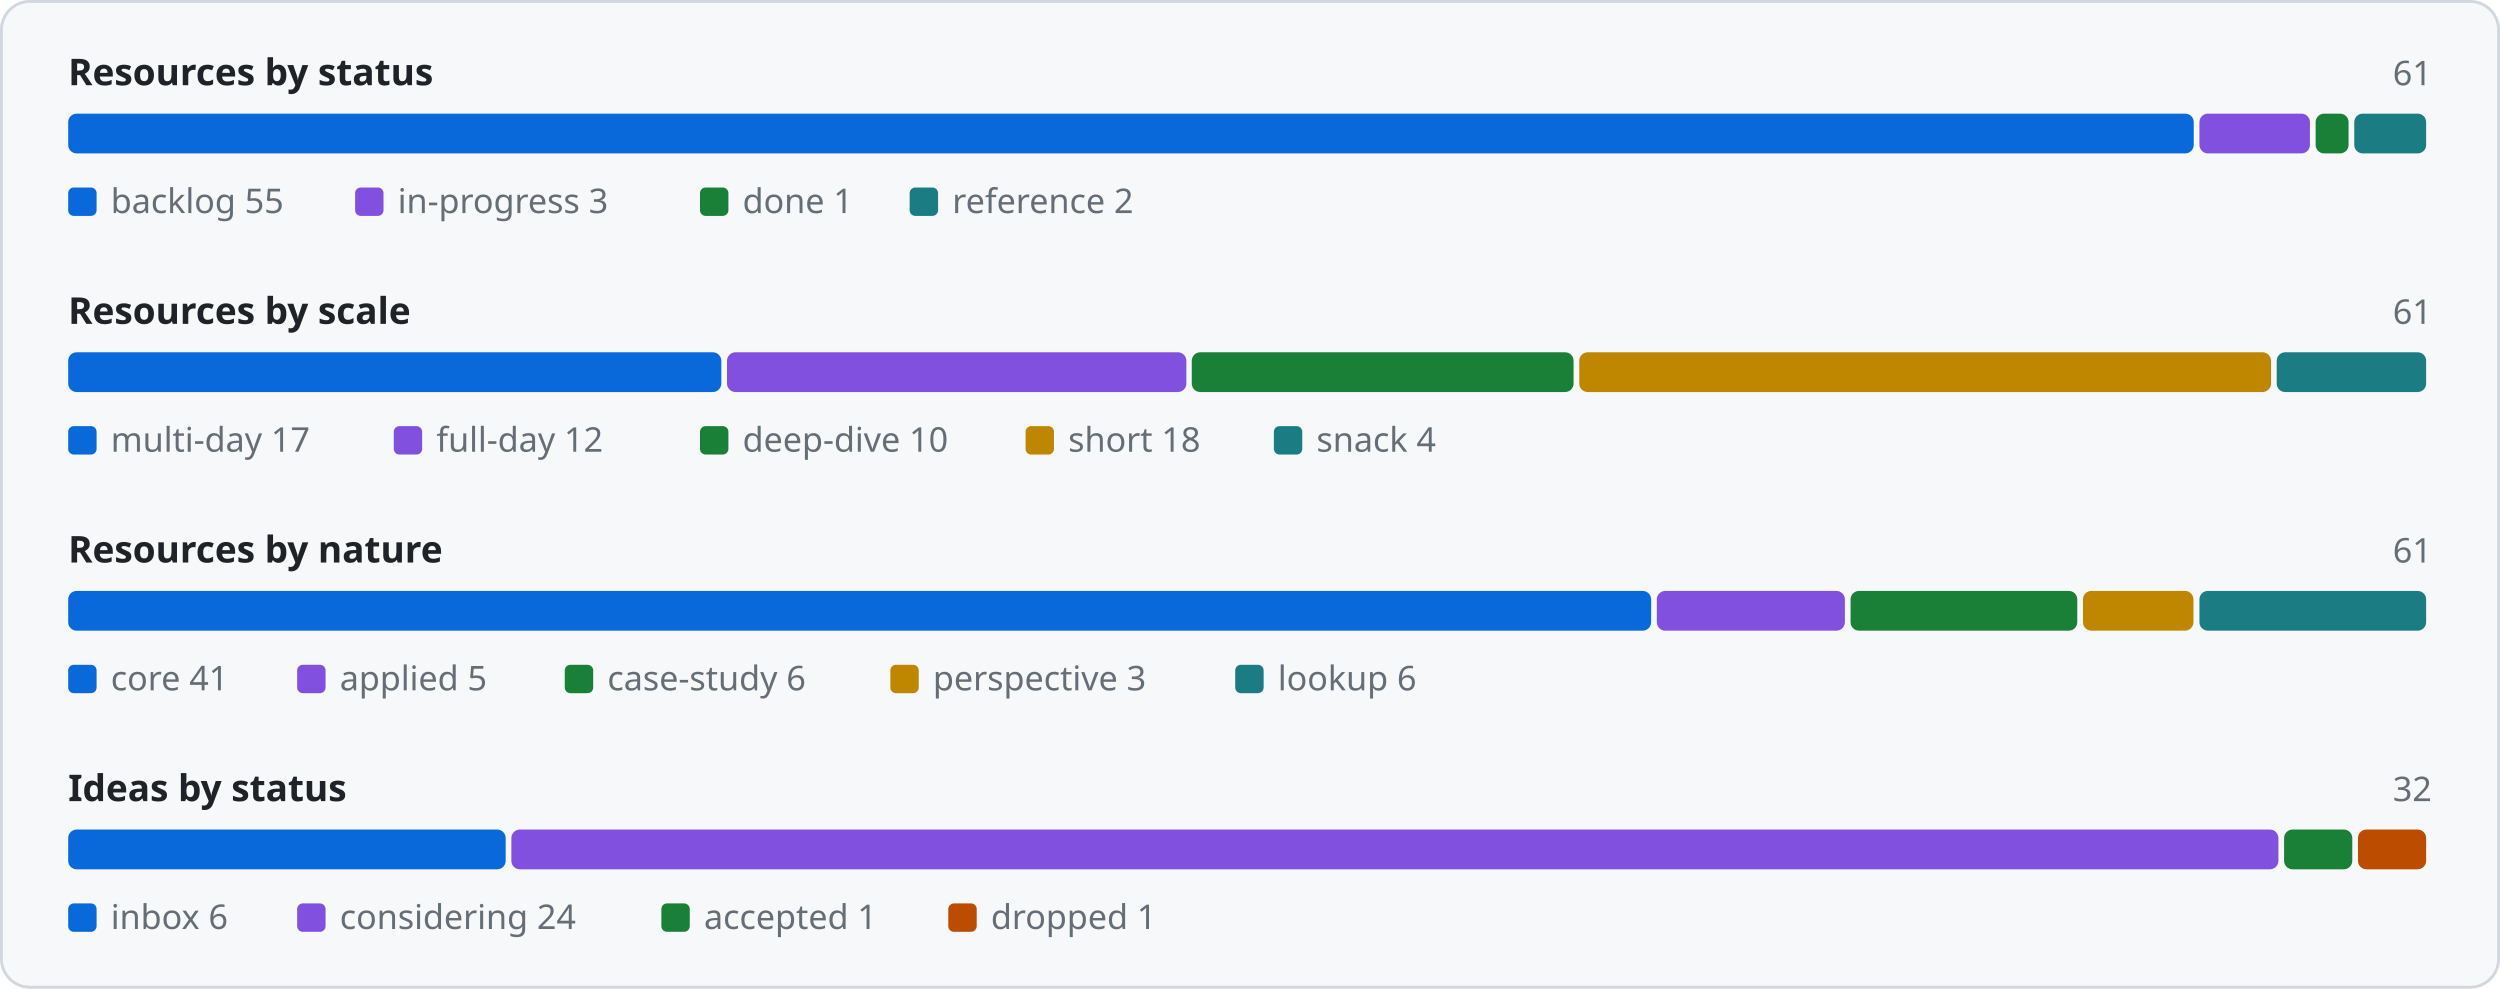
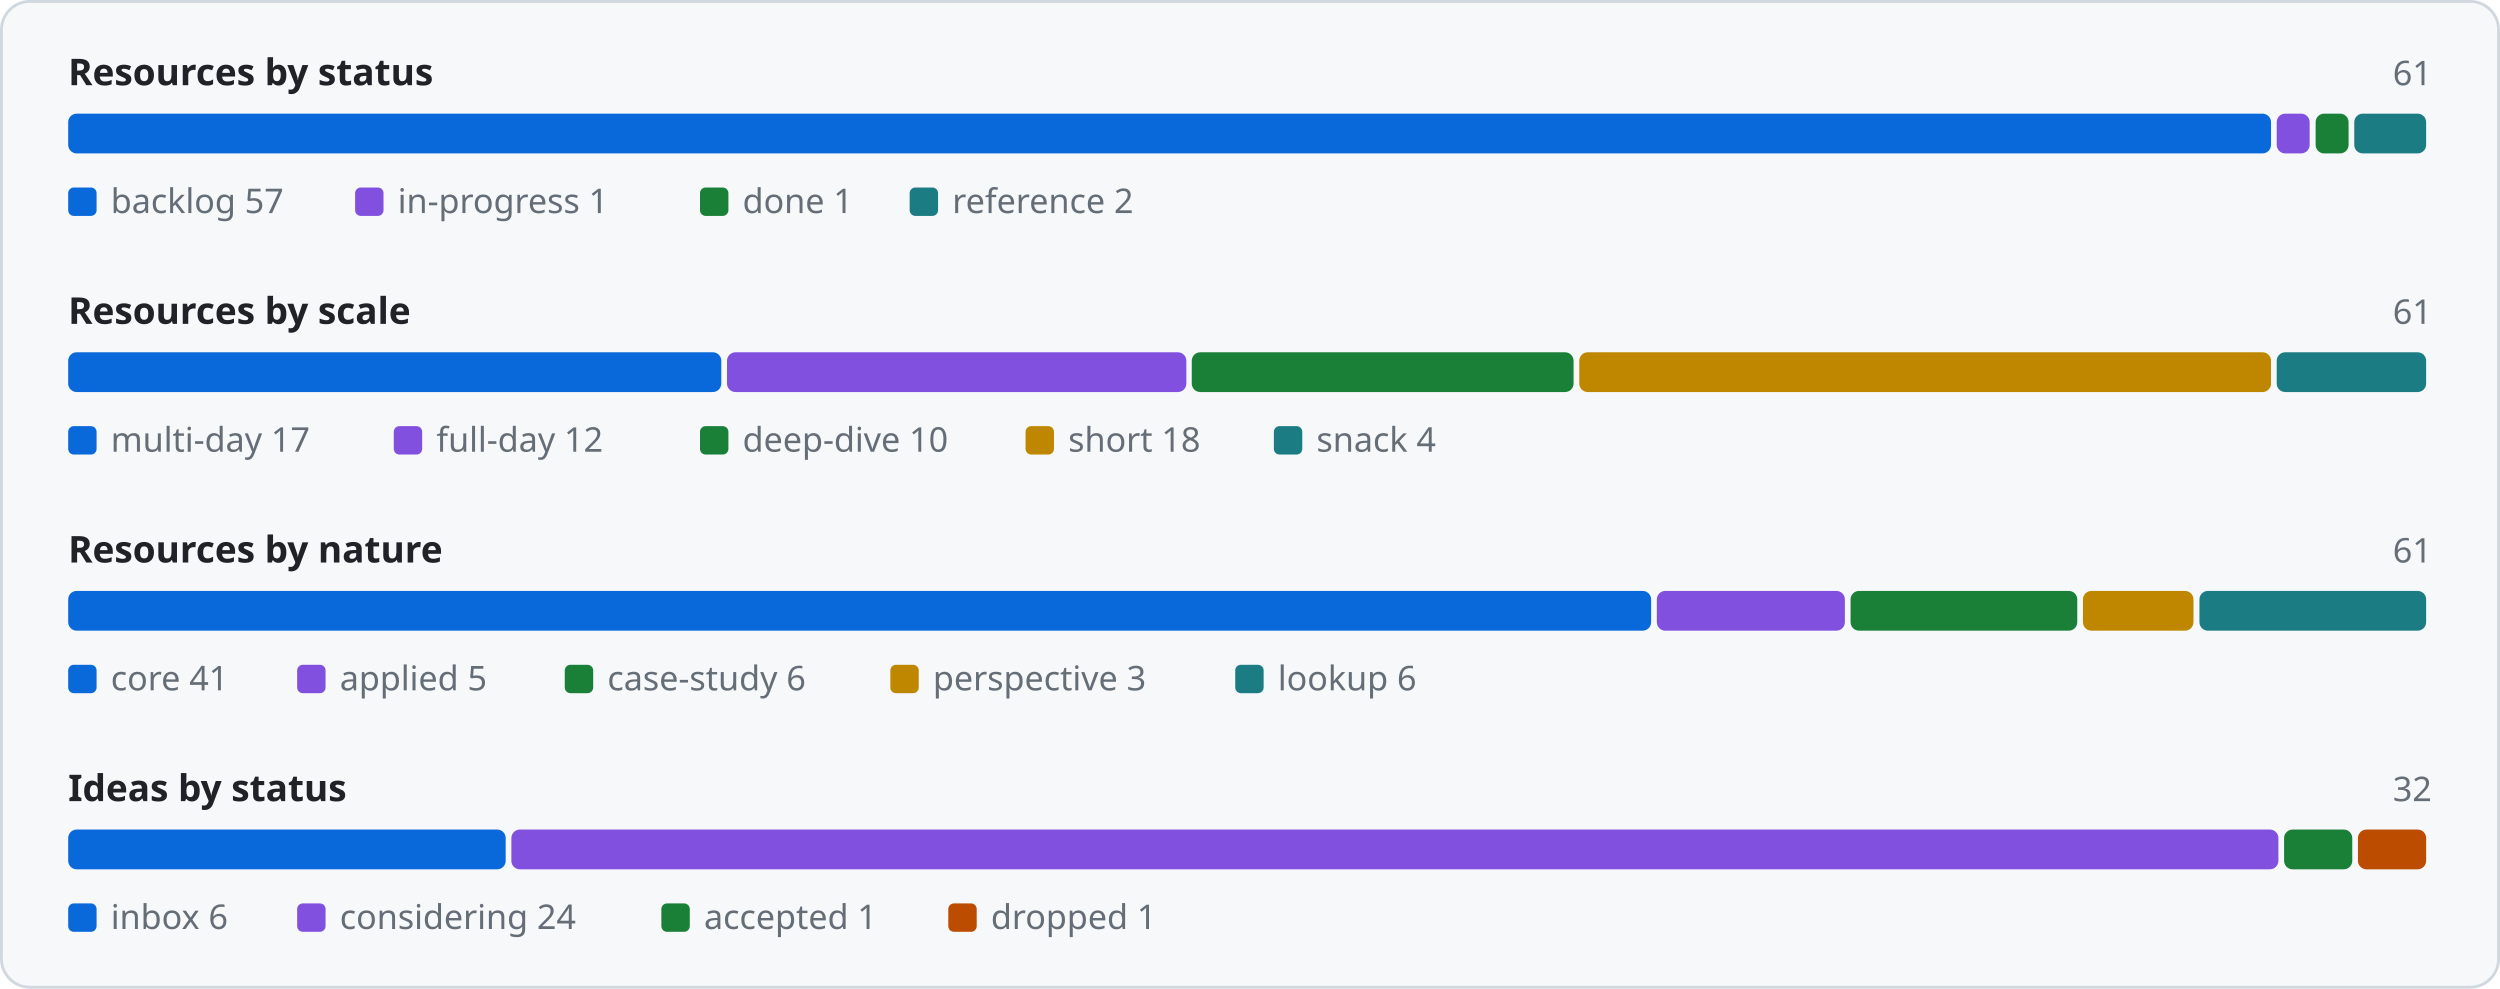
<svg xmlns="http://www.w3.org/2000/svg" width="880" height="348" viewBox="0 0 880 348" font-family="-apple-system, BlinkMacSystemFont, 'Segoe UI', 'Noto Sans', Helvetica, Arial, sans-serif">
  <rect x="0.5" y="0.5" width="879" height="347" rx="10" fill="#f6f8fa" stroke="#d0d7de" />
  <text x="24" y="30" fill="#1f2328" font-size="13" font-weight="600" text-anchor="start">Resources by status</text>
  <text x="856" y="30" fill="#656d76" font-size="12" font-weight="400" text-anchor="end">61</text>
-   <rect x="24.0" y="40" width="748.2" height="14" rx="3" fill="#0969da" />
-   <rect x="774.2" y="40" width="38.9" height="14" rx="3" fill="#8250df" />
+   <rect x="24.0" y="40" width="775.4" height="14" rx="3" fill="#0969da" />
+   <rect x="801.4" y="40" width="11.6" height="14" rx="3" fill="#8250df" />
  <rect x="815.1" y="40" width="11.6" height="14" rx="3" fill="#1a7f37" />
  <rect x="828.7" y="40" width="25.3" height="14" rx="3" fill="#1b7c83" />
  <rect x="24" y="66" width="10" height="10" rx="2" fill="#0969da" />
-   <text x="39" y="75" fill="#656d76" font-size="12" font-weight="400" text-anchor="start">backlog 55</text>
+   <text x="39" y="75" fill="#656d76" font-size="12" font-weight="400" text-anchor="start">backlog 57</text>
  <rect x="125" y="66" width="10" height="10" rx="2" fill="#8250df" />
-   <text x="140" y="75" fill="#656d76" font-size="12" font-weight="400" text-anchor="start">in-progress 3</text>
+   <text x="140" y="75" fill="#656d76" font-size="12" font-weight="400" text-anchor="start">in-progress 1</text>
  <rect x="246.4" y="66" width="10" height="10" rx="2" fill="#1a7f37" />
  <text x="261.4" y="75" fill="#656d76" font-size="12" font-weight="400" text-anchor="start">done 1</text>
  <rect x="320.2" y="66" width="10" height="10" rx="2" fill="#1b7c83" />
  <text x="335.2" y="75" fill="#656d76" font-size="12" font-weight="400" text-anchor="start">reference 2</text>
  <text x="24" y="114" fill="#1f2328" font-size="13" font-weight="600" text-anchor="start">Resources by scale</text>
  <text x="856" y="114" fill="#656d76" font-size="12" font-weight="400" text-anchor="end">61</text>
  <rect x="24.0" y="124" width="229.9" height="14" rx="3" fill="#0969da" />
  <rect x="255.9" y="124" width="161.7" height="14" rx="3" fill="#8250df" />
  <rect x="419.5" y="124" width="134.4" height="14" rx="3" fill="#1a7f37" />
  <rect x="555.9" y="124" width="243.5" height="14" rx="3" fill="#bf8700" />
  <rect x="801.4" y="124" width="52.6" height="14" rx="3" fill="#1b7c83" />
  <rect x="24" y="150" width="10" height="10" rx="2" fill="#0969da" />
  <text x="39" y="159" fill="#656d76" font-size="12" font-weight="400" text-anchor="start">multi-day 17</text>
  <rect x="138.6" y="150" width="10" height="10" rx="2" fill="#8250df" />
  <text x="153.6" y="159" fill="#656d76" font-size="12" font-weight="400" text-anchor="start">full-day 12</text>
  <rect x="246.4" y="150" width="10" height="10" rx="2" fill="#1a7f37" />
  <text x="261.4" y="159" fill="#656d76" font-size="12" font-weight="400" text-anchor="start">deep-dive 10</text>
  <rect x="361" y="150" width="10" height="10" rx="2" fill="#bf8700" />
  <text x="376" y="159" fill="#656d76" font-size="12" font-weight="400" text-anchor="start">short 18</text>
  <rect x="448.4" y="150" width="10" height="10" rx="2" fill="#1b7c83" />
  <text x="463.4" y="159" fill="#656d76" font-size="12" font-weight="400" text-anchor="start">snack 4</text>
  <text x="24" y="198" fill="#1f2328" font-size="13" font-weight="600" text-anchor="start">Resources by nature</text>
  <text x="856" y="198" fill="#656d76" font-size="12" font-weight="400" text-anchor="end">61</text>
  <rect x="24.0" y="208" width="557.2" height="14" rx="3" fill="#0969da" />
  <rect x="583.2" y="208" width="66.2" height="14" rx="3" fill="#8250df" />
  <rect x="651.4" y="208" width="79.8" height="14" rx="3" fill="#1a7f37" />
  <rect x="733.2" y="208" width="38.9" height="14" rx="3" fill="#bf8700" />
  <rect x="774.2" y="208" width="79.8" height="14" rx="3" fill="#1b7c83" />
  <rect x="24" y="234" width="10" height="10" rx="2" fill="#0969da" />
  <text x="39" y="243" fill="#656d76" font-size="12" font-weight="400" text-anchor="start">core 41</text>
  <rect x="104.6" y="234" width="10" height="10" rx="2" fill="#8250df" />
  <text x="119.6" y="243" fill="#656d76" font-size="12" font-weight="400" text-anchor="start">applied 5</text>
  <rect x="198.8" y="234" width="10" height="10" rx="2" fill="#1a7f37" />
  <text x="213.8" y="243" fill="#656d76" font-size="12" font-weight="400" text-anchor="start">case-study 6</text>
  <rect x="313.4" y="234" width="10" height="10" rx="2" fill="#bf8700" />
  <text x="328.4" y="243" fill="#656d76" font-size="12" font-weight="400" text-anchor="start">perspective 3</text>
  <rect x="434.8" y="234" width="10" height="10" rx="2" fill="#1b7c83" />
  <text x="449.8" y="243" fill="#656d76" font-size="12" font-weight="400" text-anchor="start">lookup 6</text>
  <text x="24" y="282" fill="#1f2328" font-size="13" font-weight="600" text-anchor="start">Ideas by status</text>
  <text x="856" y="282" fill="#656d76" font-size="12" font-weight="400" text-anchor="end">32</text>
  <rect x="24.0" y="292" width="154" height="14" rx="3" fill="#0969da" />
  <rect x="180.0" y="292" width="622" height="14" rx="3" fill="#8250df" />
  <rect x="804.0" y="292" width="24" height="14" rx="3" fill="#1a7f37" />
  <rect x="830.0" y="292" width="24" height="14" rx="3" fill="#bc4c00" />
  <rect x="24" y="318" width="10" height="10" rx="2" fill="#0969da" />
  <text x="39" y="327" fill="#656d76" font-size="12" font-weight="400" text-anchor="start">inbox 6</text>
  <rect x="104.6" y="318" width="10" height="10" rx="2" fill="#8250df" />
  <text x="119.6" y="327" fill="#656d76" font-size="12" font-weight="400" text-anchor="start">considering 24</text>
  <rect x="232.8" y="318" width="10" height="10" rx="2" fill="#1a7f37" />
  <text x="247.8" y="327" fill="#656d76" font-size="12" font-weight="400" text-anchor="start">accepted 1</text>
  <rect x="333.8" y="318" width="10" height="10" rx="2" fill="#bc4c00" />
  <text x="348.8" y="327" fill="#656d76" font-size="12" font-weight="400" text-anchor="start">dropped 1</text>
</svg>
